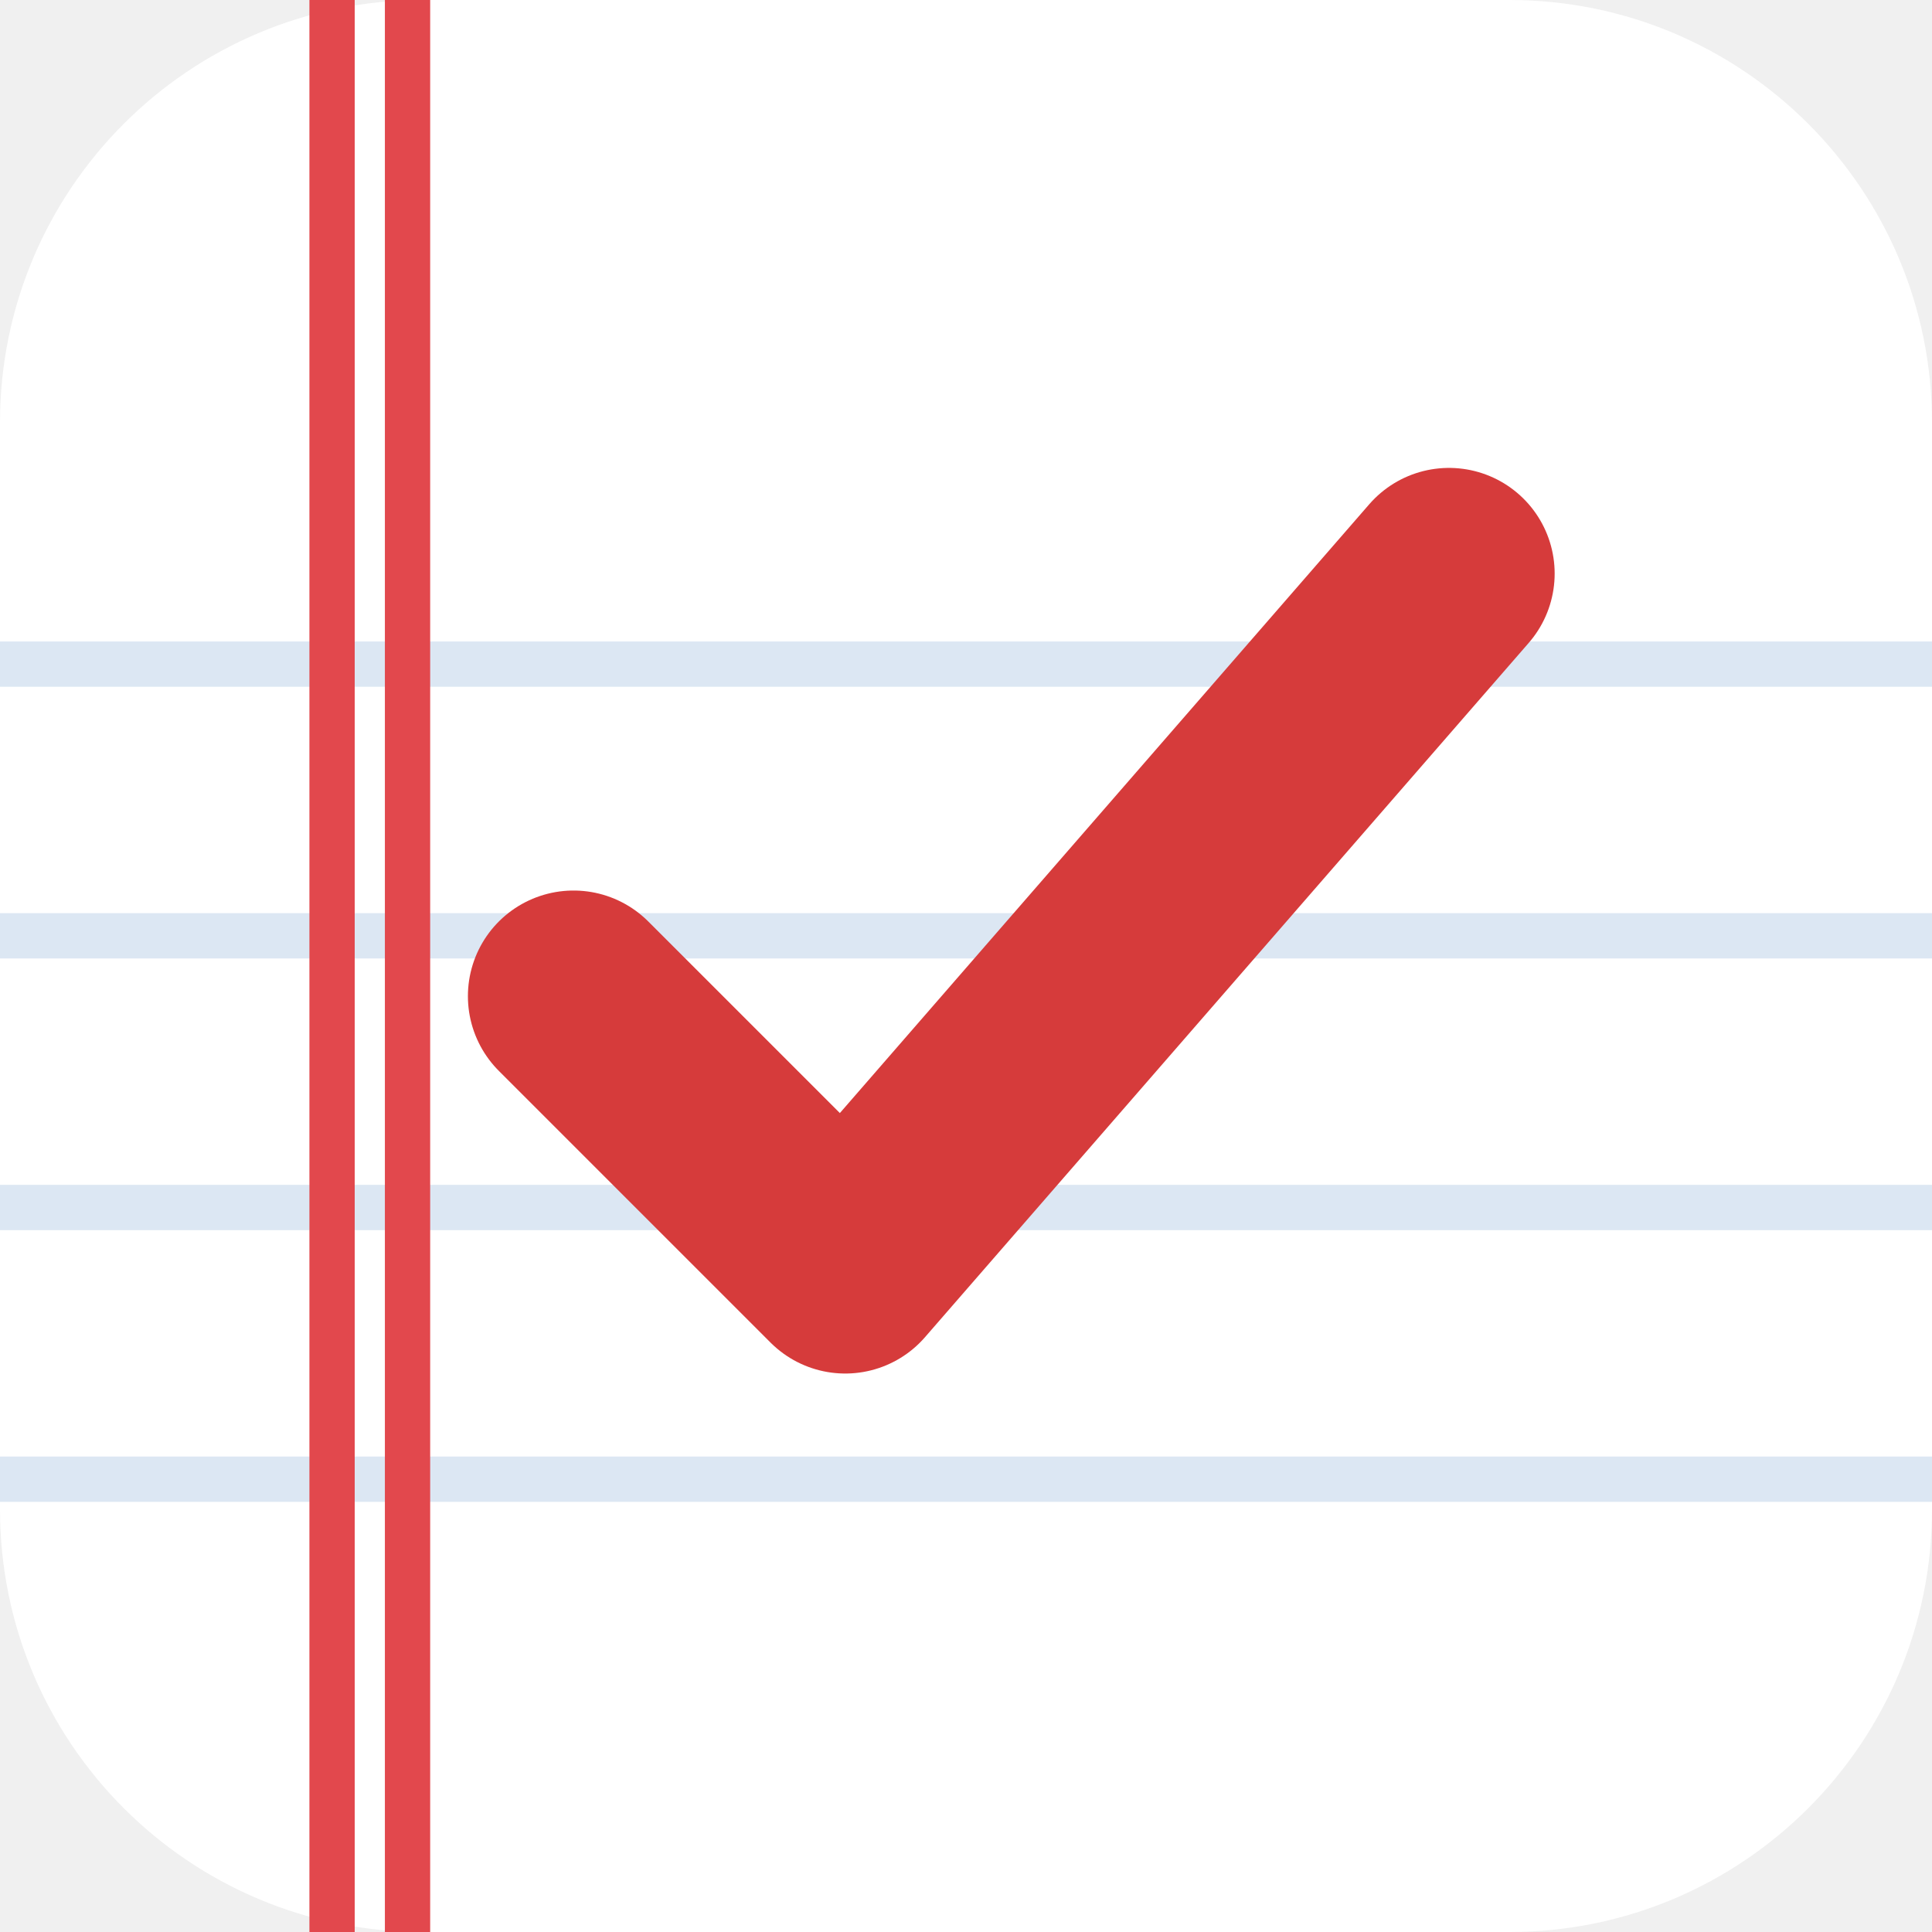
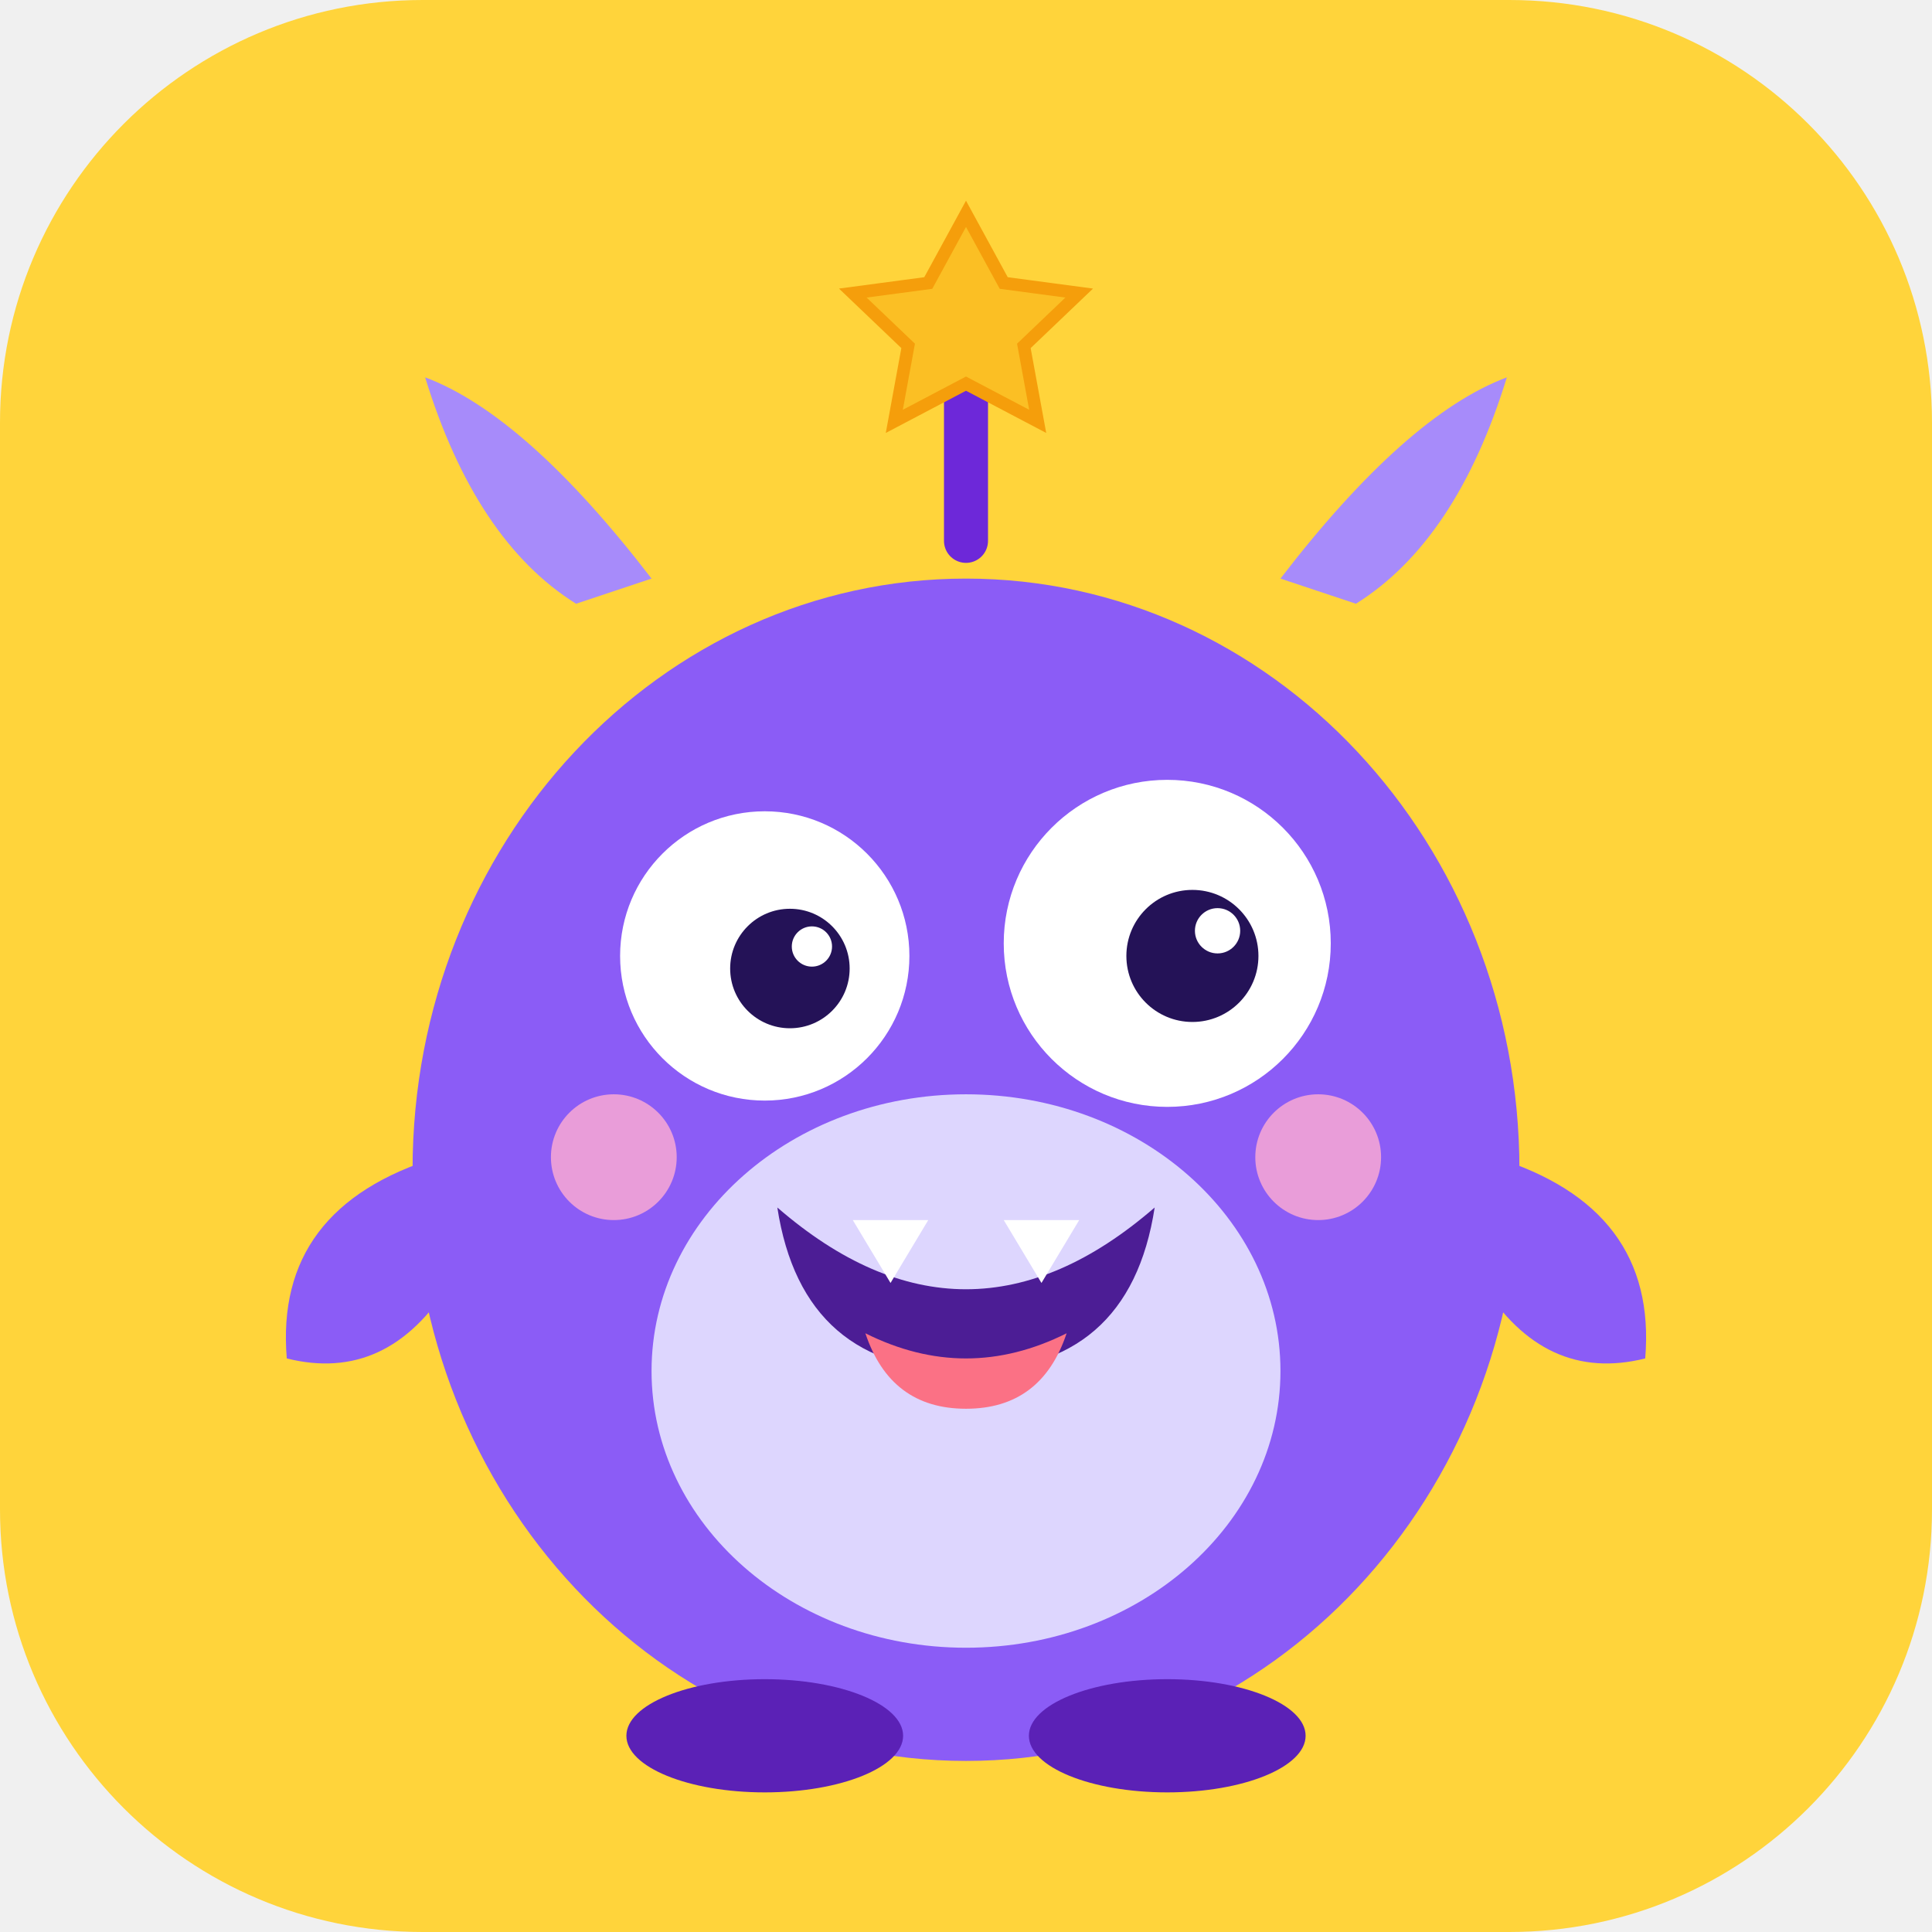
- <svg xmlns="http://www.w3.org/2000/svg" viewBox="0 0 64 64">
-   <rect width="64" height="64" rx="14" fill="#fff" />
-   <path d="M0 22h64M0 31h64M0 40h64M0 49h64" stroke="#DCE7F3" stroke-width="1.5" />
-   <path d="M11 0v64M13.5 0v64" stroke="#E2484D" stroke-width="1.5" />
-   <path d="M19 33l9 9 20-23" fill="none" stroke="#D63B3B" stroke-width="7" stroke-linecap="round" stroke-linejoin="round" />
+ <svg xmlns="http://www.w3.org/2000/svg" viewBox="0 0 512 512">
+   <rect width="512" height="512" rx="112" fill="#FFD43B" />
+   <svg x="56" y="40" width="400" height="440" viewBox="0 0 240 260">
+     <line x1="120" y1="30" x2="120" y2="60" stroke="#6D28D9" stroke-width="7" stroke-linecap="round" />
+     <path class="antStar" d="M120 8 l6 11 12 1.6 -8.8 8.4 2.2 12 -11.4-6 -11.4 6 2.2-12 -8.8-8.4 12-1.6z" fill="#FBBF24" stroke="#F59E0B" stroke-width="2" />
+     <path d="M70 66 Q50 40 34 34 Q42 60 58 70 Z" fill="#A78BFA" />
+     <path d="M170 66 Q190 40 206 34 Q198 60 182 70 Z" fill="#A78BFA" />
+     <ellipse cx="120" cy="160" rx="88" ry="94" fill="#8B5CF6" />
+     <ellipse cx="120" cy="192" rx="50" ry="44" fill="#DDD6FE" />
+     <g class="eyes">
+       <circle cx="88" cy="126" r="23" fill="#fff" />
+       <circle cx="152" cy="124" r="26" fill="#fff" />
+       <g class="pupils">
+         <circle class="pupil" cx="92" cy="128" r="9.5" fill="#241257" />
+         <circle class="pupil" cx="156" cy="126" r="10.5" fill="#241257" />
+         <circle cx="95.5" cy="124.5" r="3.2" fill="#fff" />
+         <circle cx="160" cy="122" r="3.6" fill="#fff" />
+       </g>
+     </g>
+     <circle cx="64" cy="158" r="10" fill="#F9A8D4" opacity=".85" />
+     <circle cx="176" cy="158" r="10" fill="#F9A8D4" opacity=".85" />
+     <path class="mouth" d="M90 166 Q120 192 150 166 Q146 192 120 192 Q94 192 90 166 Z" fill="#4C1D95" />
+     <path d="M104 186 Q120 194 136 186 Q132 198 120 198 Q108 198 104 186 Z" fill="#FB7185" />
+     <path d="M102 168 l6 10 6-10 Z" fill="#fff" />
+     <path d="M126 168 l6 10 6-10 Z" fill="#fff" />
+     <path d="M36 158 Q10 166 12 190 Q28 194 38 178 Z" fill="#8B5CF6" />
+     <path class="armR" d="M204 158 Q230 166 228 190 Q212 194 202 178 Z" fill="#8B5CF6" />
+     <ellipse cx="88" cy="250" rx="22" ry="9" fill="#5B21B6" />
+     <ellipse cx="152" cy="250" rx="22" ry="9" fill="#5B21B6" />
+   </svg>
</svg>
